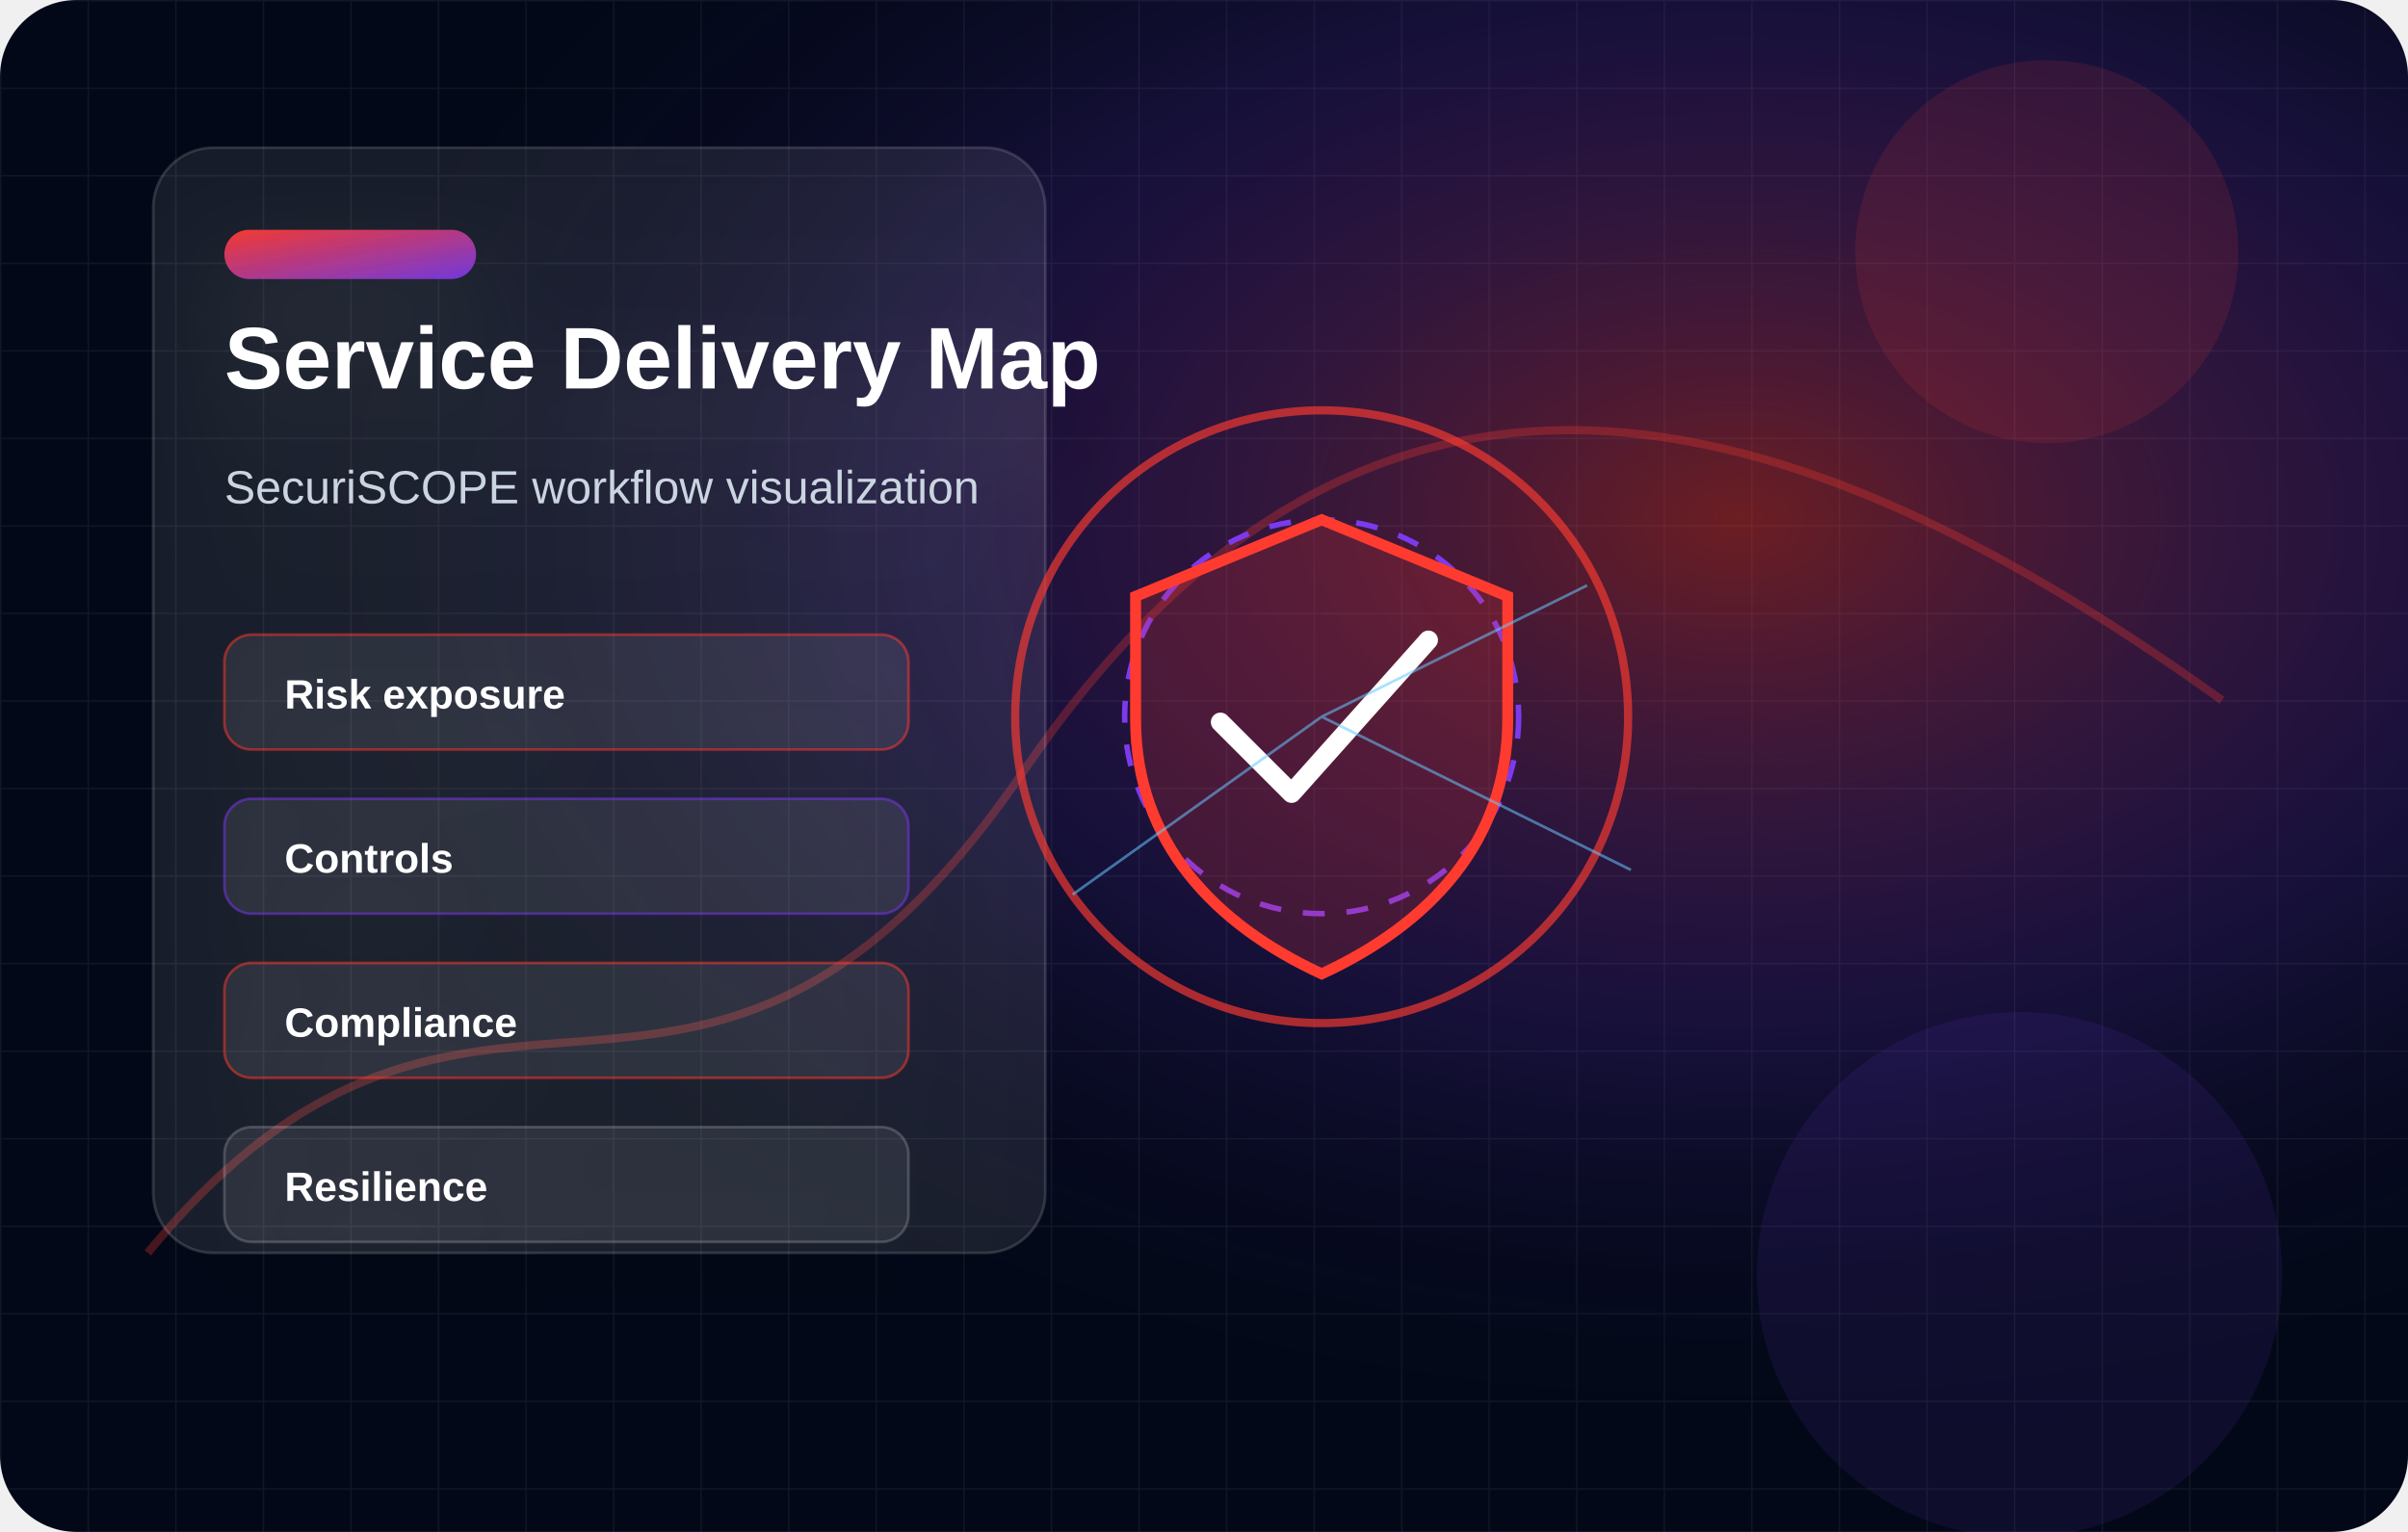
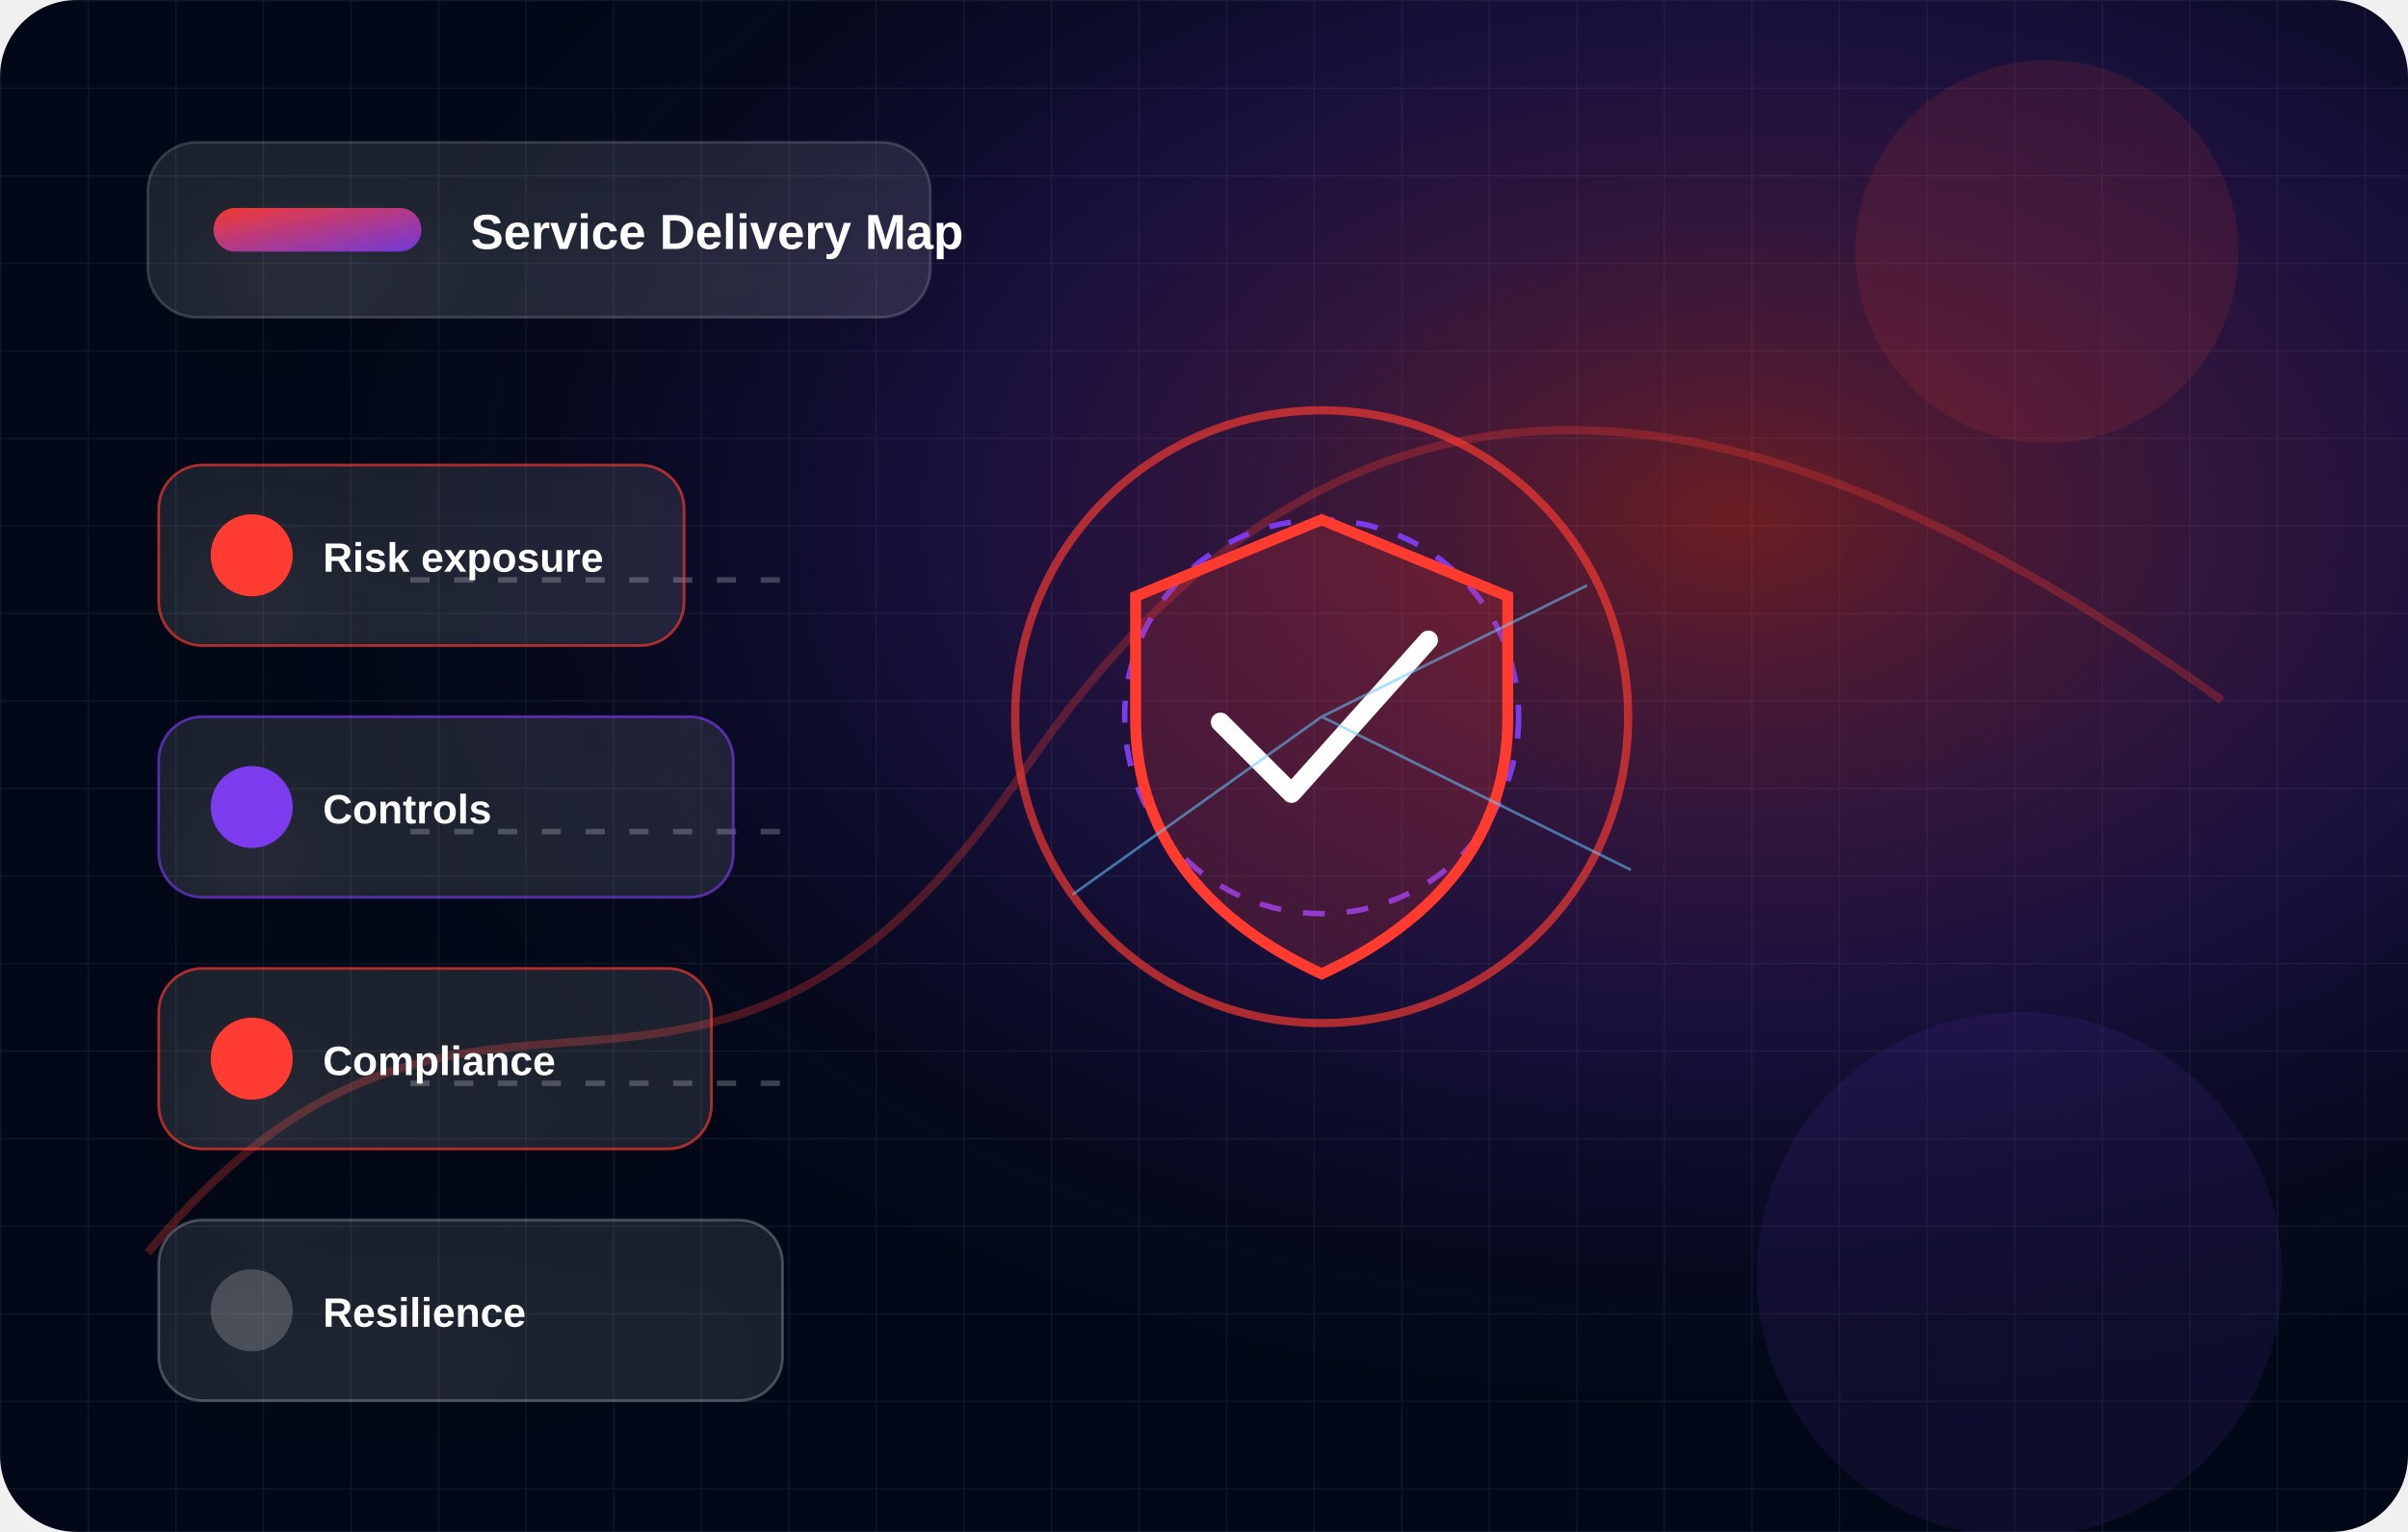
<svg xmlns="http://www.w3.org/2000/svg" width="880" height="560" viewBox="0 0 880 560" role="img" aria-labelledby="title desc">
  <defs>
    <linearGradient id="g" x1="0" y1="0" x2="1" y2="1">
      <stop offset="0" stop-color="#FF3B30" stop-opacity=".95" />
      <stop offset="1" stop-color="#7C3AED" stop-opacity=".9" />
    </linearGradient>
    <radialGradient id="r" cx=".72" cy=".34" r=".62">
      <stop offset="0" stop-color="#FF3B30" stop-opacity=".42" />
      <stop offset=".55" stop-color="#7C3AED" stop-opacity=".16" />
      <stop offset="1" stop-color="#020817" stop-opacity="0" />
    </radialGradient>
    <pattern id="grid" width="32" height="32" patternUnits="userSpaceOnUse">
      <path d="M32 0H0V32" fill="none" stroke="#ffffff" stroke-opacity=".06" />
    </pattern>
    <filter id="s" x="-20%" y="-20%" width="140%" height="140%">
      <feDropShadow dx="0" dy="18" stdDeviation="18" flood-color="#000000" flood-opacity=".28" />
    </filter>
  </defs>
  <rect width="880" height="560" rx="28" fill="#020817" />
  <rect width="880" height="560" rx="28" fill="url(#grid)" />
  <rect width="880" height="560" rx="28" fill="url(#r)" />
  <path d="M54 458 C174 312 255 456 374 282 S640 132 812 256" fill="none" stroke="#FF3B30" stroke-width="3" stroke-opacity=".28" />
-   <g filter="url(#s)">
-     <rect x="56" y="54" width="326" height="404" rx="22" fill="rgba(255,255,255,.08)" stroke="rgba(255,255,255,.14)" />
-     <rect x="82" y="84" width="92" height="18" rx="9" fill="url(#g)" />
-     <text x="82" y="142" font-family="Segoe UI, Arial" font-size="32" font-weight="850" fill="#fff">Service Delivery Map</text>
-     <text x="82" y="184" font-family="Segoe UI, Arial" font-size="17" fill="#cbd5e1">SecuriSCOPE workflow visualization</text>
-     <g font-family="Segoe UI, Arial" font-size="15" font-weight="800" fill="#fff">
-       <rect x="82" y="232" width="250" height="42" rx="10" fill="rgba(255,255,255,.08)" stroke="#FF3B30" stroke-opacity=".5" />
-       <text x="104" y="259">Risk exposure</text>
-       <rect x="82" y="292" width="250" height="42" rx="10" fill="rgba(255,255,255,.08)" stroke="#7C3AED" stroke-opacity=".5" />
-       <text x="104" y="319">Controls</text>
-       <rect x="82" y="352" width="250" height="42" rx="10" fill="rgba(255,255,255,.08)" stroke="#ff3b30" stroke-opacity=".5" />
-       <text x="104" y="379">Compliance</text>
-       <rect x="82" y="412" width="250" height="42" rx="10" fill="rgba(255,255,255,.08)" stroke="#ffffff" stroke-opacity=".18" />
-       <text x="104" y="439">Resilience</text>
+   <g filter="url(#s)" font-family="Segoe UI, Arial">
+     <rect x="54" y="52" width="286" height="64" rx="18" fill="#ffffff" fill-opacity=".1" stroke="#ffffff" stroke-opacity=".16" />
+     <rect x="78" y="76" width="76" height="16" rx="8" fill="url(#g)" />
+     <text x="172" y="91" font-size="18" font-weight="850" fill="#fff">Service Delivery Map</text>
+     <g stroke="#ffffff" stroke-opacity=".22" stroke-width="2" stroke-dasharray="7 9">
+       <path d="M150 212 H290" />
+       <path d="M150 304 H290" />
+       <path d="M150 396 H290" />
+     </g>
+     <g>
+       <rect x="58" y="170" width="192" height="66" rx="16" fill="#ffffff" fill-opacity=".09" stroke="#FF3B30" stroke-opacity=".65" />
+       <circle cx="92" cy="203" r="15" fill="#FF3B30" />
+       <text x="118" y="209" font-size="15" font-weight="850" fill="#fff">Risk exposure</text>
+       <rect x="58" y="262" width="210" height="66" rx="16" fill="#ffffff" fill-opacity=".09" stroke="#7C3AED" stroke-opacity=".65" />
+       <circle cx="92" cy="295" r="15" fill="#7C3AED" />
+       <text x="118" y="301" font-size="15" font-weight="850" fill="#fff">Controls</text>
+       <rect x="58" y="354" width="202" height="66" rx="16" fill="#ffffff" fill-opacity=".09" stroke="#ff3b30" stroke-opacity=".65" />
+       <circle cx="92" cy="387" r="15" fill="#ff3b30" />
+       <text x="118" y="393" font-size="15" font-weight="850" fill="#fff">Compliance</text>
+       <rect x="58" y="446" width="228" height="66" rx="16" fill="#ffffff" fill-opacity=".09" stroke="#ffffff" stroke-opacity=".24" />
+       <circle cx="92" cy="479" r="15" fill="#fff" fill-opacity=".2" />
+       <text x="118" y="485" font-size="15" font-weight="850" fill="#fff">Resilience</text>
    </g>
  </g>
  <g class="motif security" transform="translate(348 142)">
    <circle cx="135" cy="120" r="112" fill="none" stroke="#FF3B30" stroke-width="3" stroke-opacity=".65" />
    <circle cx="135" cy="120" r="72" fill="none" stroke="#7C3AED" stroke-width="2" stroke-dasharray="8 8" />
-     <path d="M135 48 L203 76 V121 C203 166 174 196 135 214 C96 196 67 166 67 121 V76 Z" fill="rgba(255,59,48,.18)" stroke="#FF3B30" stroke-width="4" />
+     <path d="M135 48 L203 76 V121 C203 166 174 196 135 214 C96 196 67 166 67 121 V76 Z" fill="#ff3b30" fill-opacity=".18" stroke="#FF3B30" stroke-width="4" />
    <path d="M98 122 L124 148 L174 92" fill="none" stroke="#fff" stroke-width="7" stroke-linecap="round" stroke-linejoin="round" />
    <path d="M135 120 L232 72 M135 120 L44 185 M135 120 L248 176" stroke="#66c7ff" stroke-opacity=".55" />
  </g>
  <circle cx="748" cy="92" r="70" fill="#FF3B30" opacity=".12" />
  <circle cx="738" cy="466" r="96" fill="#7C3AED" opacity=".1" />
</svg>
